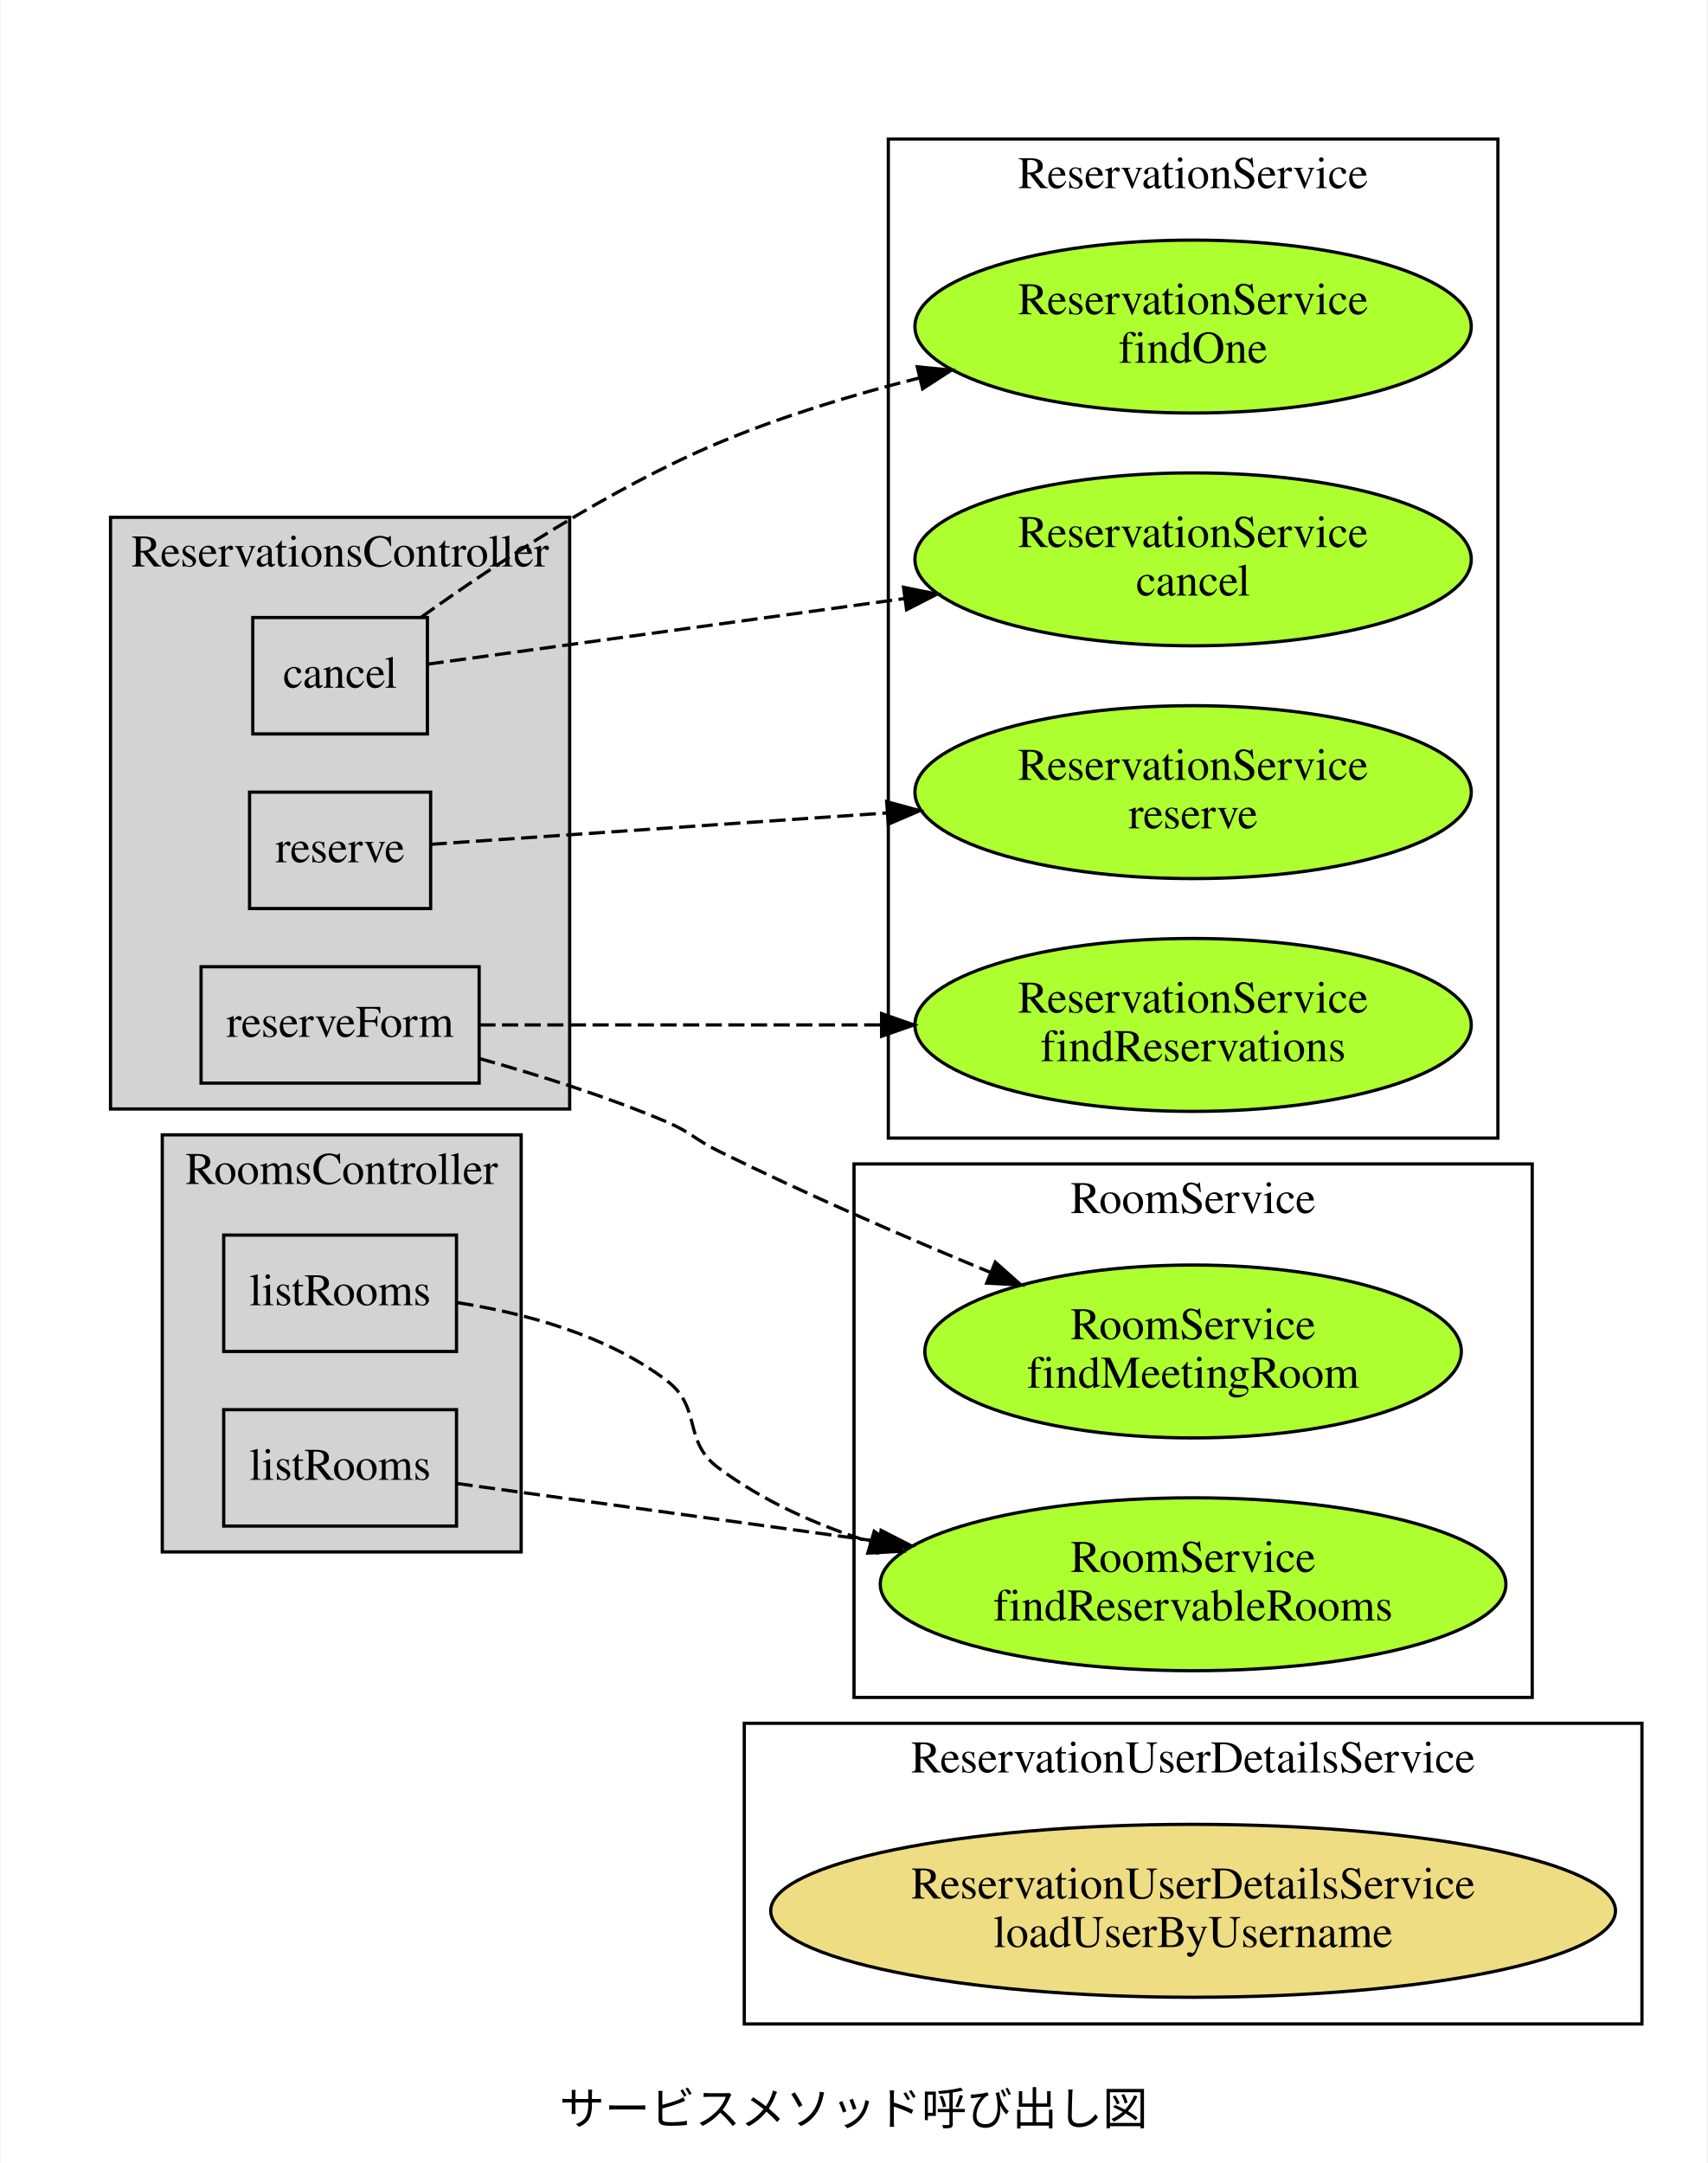
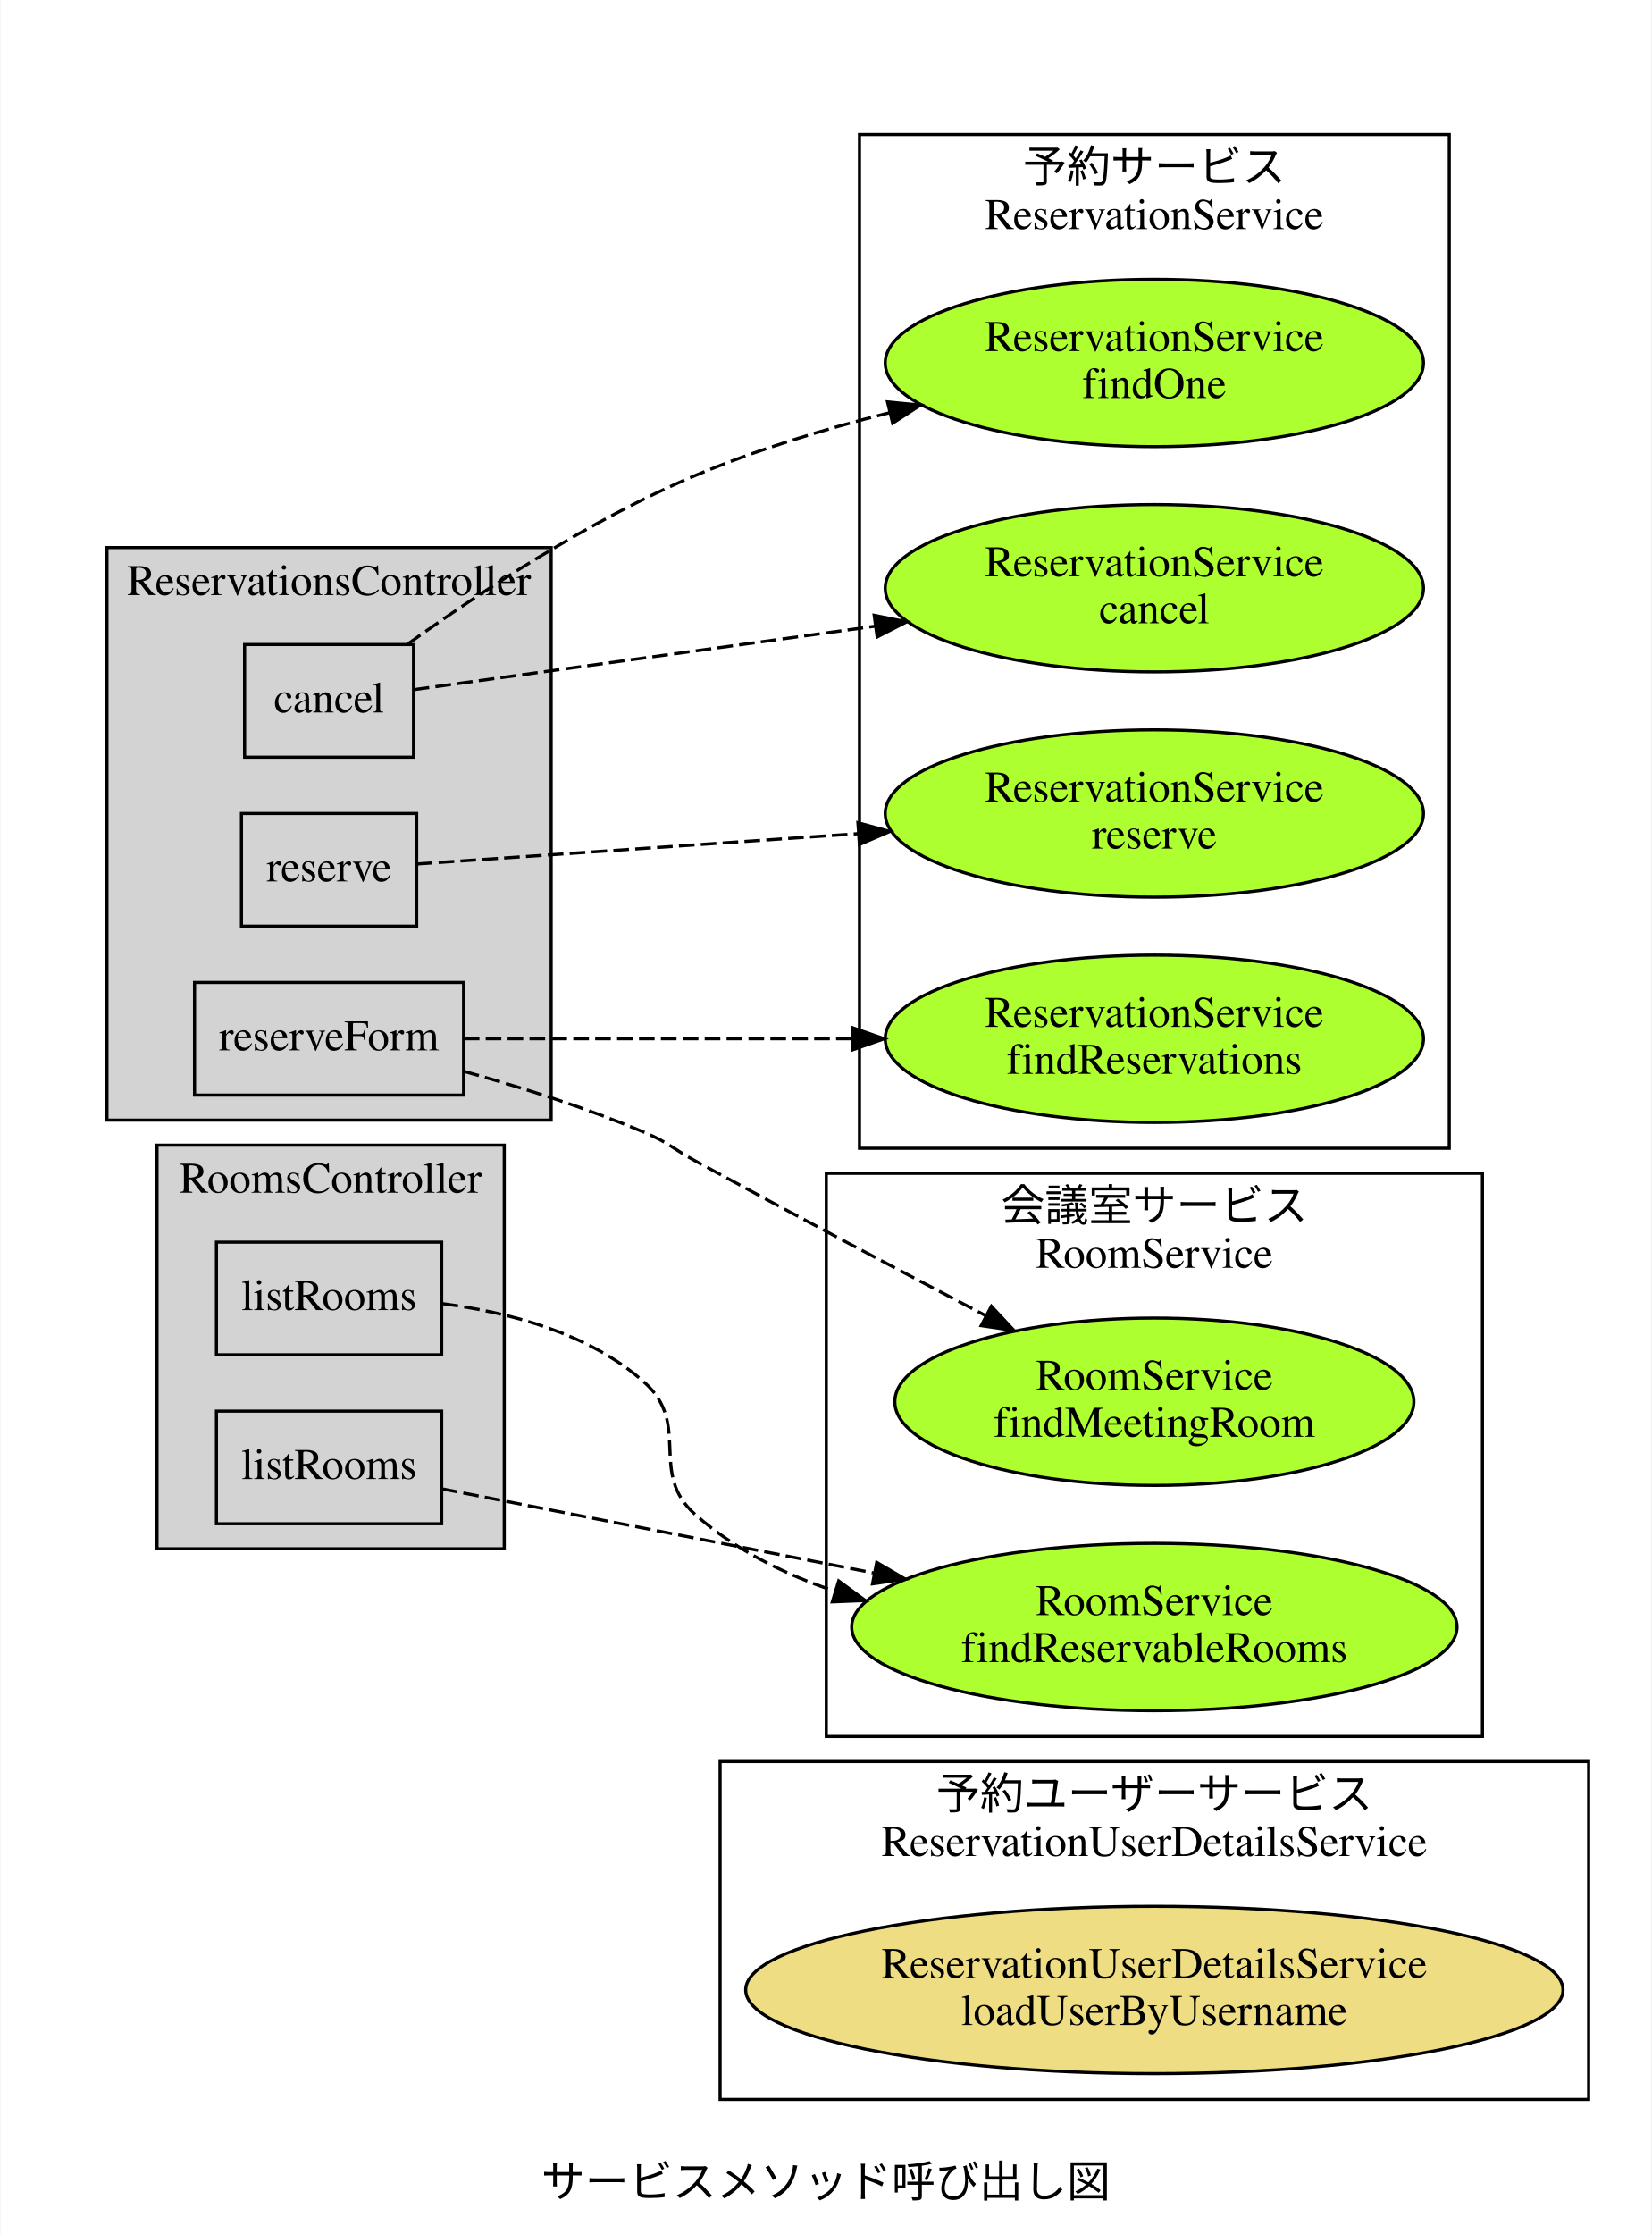
- <svg xmlns="http://www.w3.org/2000/svg" xmlns:xlink="http://www.w3.org/1999/xlink" width="528px" height="669px" viewBox="0.00 0.00 527.63 669.00">
-   <g id="graph0" class="graph" transform="scale(1.0 1.0) rotate(0) translate(4 665)">
-     <polygon fill="white" stroke="transparent" points="-4,4 -4,-665 523.63,-665 523.63,4 -4,4" />
+ <svg xmlns="http://www.w3.org/2000/svg" xmlns:xlink="http://www.w3.org/1999/xlink" width="528px" height="714px" viewBox="0.00 0.00 527.63 714.00">
+   <g id="graph0" class="graph" transform="scale(1.0 1.0) rotate(0) translate(4 710)">
+     <polygon fill="white" stroke="transparent" points="-4,4 -4,-710 523.63,-710 523.63,4 -4,4" />
    <text text-anchor="middle" x="259.81" y="-7.8" font-family="Times,serif" font-size="14.00">サービスメソッド呼び出し図</text>
    <g id="clust1" class="cluster">
</g>
    <g id="clust2" class="cluster">
-       <polygon fill="none" stroke="black" points="270.55,-313 270.55,-622 459.08,-622 459.08,-313 270.55,-313" />
-       <text text-anchor="middle" x="364.81" y="-606.8" font-family="Times,serif" font-size="14.00">ReservationService</text>
+       <polygon fill="none" stroke="black" points="270.55,-343 270.55,-667 459.08,-667 459.08,-343 270.55,-343" />
+       <text text-anchor="middle" x="364.81" y="-651.8" font-family="Times,serif" font-size="14.00">予約サービス</text>
+       <text text-anchor="middle" x="364.81" y="-636.8" font-family="Times,serif" font-size="14.00">ReservationService</text>
    </g>
    <g id="clust3" class="cluster">
-       <polygon fill="none" stroke="black" points="259.94,-140 259.94,-305 469.69,-305 469.69,-140 259.94,-140" />
-       <text text-anchor="middle" x="364.81" y="-289.8" font-family="Times,serif" font-size="14.00">RoomService</text>
+       <polygon fill="none" stroke="black" points="259.94,-155 259.94,-335 469.69,-335 469.69,-155 259.94,-155" />
+       <text text-anchor="middle" x="364.81" y="-319.8" font-family="Times,serif" font-size="14.00">会議室サービス</text>
+       <text text-anchor="middle" x="364.81" y="-304.8" font-family="Times,serif" font-size="14.00">RoomService</text>
    </g>
    <g id="clust4" class="cluster">
-       <polygon fill="none" stroke="black" points="226,-39 226,-132 503.63,-132 503.63,-39 226,-39" />
+       <polygon fill="none" stroke="black" points="226,-39 226,-147 503.63,-147 503.63,-39 226,-39" />
+       <text text-anchor="middle" x="364.81" y="-131.8" font-family="Times,serif" font-size="14.00">予約ユーザーサービス</text>
      <text text-anchor="middle" x="364.81" y="-116.8" font-family="Times,serif" font-size="14.00">ReservationUserDetailsService</text>
    </g>
    <g id="clust5" class="cluster">
</g>
    <g id="clust6" class="cluster">
-       <polygon fill="lightgrey" stroke="black" points="30,-322 30,-505 172,-505 172,-322 30,-322" />
-       <text text-anchor="middle" x="101" y="-489.8" font-family="Times,serif" font-size="14.00">ReservationsController</text>
+       <polygon fill="lightgrey" stroke="black" points="30,-352 30,-535 172,-535 172,-352 30,-352" />
+       <text text-anchor="middle" x="101" y="-519.8" font-family="Times,serif" font-size="14.00">ReservationsController</text>
    </g>
    <g id="clust7" class="cluster">
-       <polygon fill="lightgrey" stroke="black" points="46,-185 46,-314 157,-314 157,-185 46,-185" />
-       <text text-anchor="middle" x="101.5" y="-298.8" font-family="Times,serif" font-size="14.00">RoomsController</text>
+       <polygon fill="lightgrey" stroke="black" points="46,-215 46,-344 157,-344 157,-215 46,-215" />
+       <text text-anchor="middle" x="101.5" y="-328.8" font-family="Times,serif" font-size="14.00">RoomsController</text>
    </g>
    <g id="node1" class="node">
      <g id="a_node1">
        <a xlink:href="https://github.com/system-sekkei/library/tree/master/src/main/java/mrs/application/service/reservation/ReservationService.java" xlink:title="ReservationService.cancel(Reservation)">
-           <ellipse fill="greenyellow" stroke="black" cx="364.81" cy="-492" rx="86.03" ry="26.74" />
-           <text text-anchor="middle" x="364.81" y="-495.8" font-family="Times,serif" font-size="14.00">ReservationService</text>
-           <text text-anchor="middle" x="364.81" y="-480.8" font-family="Times,serif" font-size="14.00">cancel</text>
+           <ellipse fill="greenyellow" stroke="black" cx="364.81" cy="-522" rx="86.03" ry="26.74" />
+           <text text-anchor="middle" x="364.81" y="-525.8" font-family="Times,serif" font-size="14.00">ReservationService</text>
+           <text text-anchor="middle" x="364.81" y="-510.8" font-family="Times,serif" font-size="14.00">cancel</text>
        </a>
      </g>
    </g>
    <g id="node2" class="node">
      <g id="a_node2">
        <a xlink:href="https://github.com/system-sekkei/library/tree/master/src/main/java/mrs/application/service/reservation/ReservationService.java" xlink:title="ReservationService.findOne(Integer)">
-           <ellipse fill="greenyellow" stroke="black" cx="364.81" cy="-564" rx="86.03" ry="26.74" />
-           <text text-anchor="middle" x="364.81" y="-567.8" font-family="Times,serif" font-size="14.00">ReservationService</text>
-           <text text-anchor="middle" x="364.81" y="-552.8" font-family="Times,serif" font-size="14.00">findOne</text>
+           <ellipse fill="greenyellow" stroke="black" cx="364.81" cy="-594" rx="86.03" ry="26.74" />
+           <text text-anchor="middle" x="364.81" y="-597.8" font-family="Times,serif" font-size="14.00">ReservationService</text>
+           <text text-anchor="middle" x="364.81" y="-582.8" font-family="Times,serif" font-size="14.00">findOne</text>
        </a>
      </g>
    </g>
    <g id="node3" class="node">
      <g id="a_node3">
        <a xlink:href="https://github.com/system-sekkei/library/tree/master/src/main/java/mrs/application/service/reservation/ReservationService.java" xlink:title="ReservationService.findReservations(ReservableRoomId)">
-           <ellipse fill="greenyellow" stroke="black" cx="364.81" cy="-348" rx="86.03" ry="26.74" />
-           <text text-anchor="middle" x="364.81" y="-351.8" font-family="Times,serif" font-size="14.00">ReservationService</text>
-           <text text-anchor="middle" x="364.81" y="-336.8" font-family="Times,serif" font-size="14.00">findReservations</text>
+           <ellipse fill="greenyellow" stroke="black" cx="364.81" cy="-378" rx="86.03" ry="26.74" />
+           <text text-anchor="middle" x="364.81" y="-381.8" font-family="Times,serif" font-size="14.00">ReservationService</text>
+           <text text-anchor="middle" x="364.81" y="-366.8" font-family="Times,serif" font-size="14.00">findReservations</text>
        </a>
      </g>
    </g>
    <g id="node4" class="node">
      <g id="a_node4">
        <a xlink:href="https://github.com/system-sekkei/library/tree/master/src/main/java/mrs/application/service/reservation/ReservationService.java" xlink:title="ReservationService.reserve(Reservation)">
-           <ellipse fill="greenyellow" stroke="black" cx="364.81" cy="-420" rx="86.03" ry="26.74" />
-           <text text-anchor="middle" x="364.81" y="-423.8" font-family="Times,serif" font-size="14.00">ReservationService</text>
-           <text text-anchor="middle" x="364.81" y="-408.8" font-family="Times,serif" font-size="14.00">reserve</text>
+           <ellipse fill="greenyellow" stroke="black" cx="364.81" cy="-450" rx="86.03" ry="26.74" />
+           <text text-anchor="middle" x="364.81" y="-453.8" font-family="Times,serif" font-size="14.00">ReservationService</text>
+           <text text-anchor="middle" x="364.81" y="-438.8" font-family="Times,serif" font-size="14.00">reserve</text>
        </a>
      </g>
    </g>
    <g id="node5" class="node">
      <g id="a_node5">
        <a xlink:href="https://github.com/system-sekkei/library/tree/master/src/main/java/mrs/application/service/room/RoomService.java" xlink:title="RoomService.findMeetingRoom(Integer)">
-           <ellipse fill="greenyellow" stroke="black" cx="364.81" cy="-247" rx="82.96" ry="26.74" />
-           <text text-anchor="middle" x="364.81" y="-250.8" font-family="Times,serif" font-size="14.00">RoomService</text>
-           <text text-anchor="middle" x="364.81" y="-235.8" font-family="Times,serif" font-size="14.00">findMeetingRoom</text>
+           <ellipse fill="greenyellow" stroke="black" cx="364.81" cy="-262" rx="82.96" ry="26.74" />
+           <text text-anchor="middle" x="364.81" y="-265.8" font-family="Times,serif" font-size="14.00">RoomService</text>
+           <text text-anchor="middle" x="364.81" y="-250.8" font-family="Times,serif" font-size="14.00">findMeetingRoom</text>
        </a>
      </g>
    </g>
    <g id="node6" class="node">
      <g id="a_node6">
        <a xlink:href="https://github.com/system-sekkei/library/tree/master/src/main/java/mrs/application/service/room/RoomService.java" xlink:title="RoomService.findReservableRooms(LocalDate)">
-           <ellipse fill="greenyellow" stroke="black" cx="364.81" cy="-175" rx="96.75" ry="26.74" />
-           <text text-anchor="middle" x="364.81" y="-178.8" font-family="Times,serif" font-size="14.00">RoomService</text>
-           <text text-anchor="middle" x="364.81" y="-163.8" font-family="Times,serif" font-size="14.00">findReservableRooms</text>
+           <ellipse fill="greenyellow" stroke="black" cx="364.81" cy="-190" rx="96.75" ry="26.74" />
+           <text text-anchor="middle" x="364.81" y="-193.8" font-family="Times,serif" font-size="14.00">RoomService</text>
+           <text text-anchor="middle" x="364.81" y="-178.8" font-family="Times,serif" font-size="14.00">findReservableRooms</text>
        </a>
      </g>
    </g>
    <g id="node7" class="node">
      <g id="a_node7">
        <a xlink:href="https://github.com/system-sekkei/library/tree/master/src/main/java/mrs/application/service/user/ReservationUserDetailsService.java" xlink:title="ReservationUserDetailsService.loadUserByUsername(String)">
          <ellipse fill="#eedd82" stroke="black" cx="364.81" cy="-74" rx="130.63" ry="26.74" />
          <text text-anchor="middle" x="364.81" y="-77.8" font-family="Times,serif" font-size="14.00">ReservationUserDetailsService</text>
          <text text-anchor="middle" x="364.81" y="-62.8" font-family="Times,serif" font-size="14.00">loadUserByUsername</text>
        </a>
      </g>
    </g>
    <g id="node8" class="node">
-       <polygon fill="lightgray" stroke="black" points="128,-474 74,-474 74,-438 128,-438 128,-474" />
-       <text text-anchor="middle" x="101" y="-452.3" font-family="Times,serif" font-size="14.00">cancel</text>
+       <polygon fill="lightgray" stroke="black" points="128,-504 74,-504 74,-468 128,-468 128,-504" />
+       <text text-anchor="middle" x="101" y="-482.3" font-family="Times,serif" font-size="14.00">cancel</text>
    </g>
    <g id="edge1" class="edge">
-       <path fill="none" stroke="black" stroke-dasharray="5,2" d="M128.06,-459.58C162.2,-464.28 223.78,-472.74 275.44,-479.85" />
-       <polygon fill="black" stroke="black" points="275.25,-483.35 285.63,-481.25 276.2,-476.42 275.25,-483.35" />
+       <path fill="none" stroke="black" stroke-dasharray="5,2" d="M128.06,-489.58C162.2,-494.28 223.78,-502.74 275.44,-509.85" />
+       <polygon fill="black" stroke="black" points="275.25,-513.35 285.63,-511.25 276.2,-506.42 275.25,-513.35" />
    </g>
    <g id="edge2" class="edge">
-       <path fill="none" stroke="black" stroke-dasharray="5,2" d="M126.11,-474.12C148.76,-490.35 184.14,-513.73 218,-528 237.6,-536.26 259.52,-542.91 280.29,-548.14" />
-       <polygon fill="black" stroke="black" points="279.51,-551.55 290.05,-550.52 281.16,-544.75 279.51,-551.55" />
+       <path fill="none" stroke="black" stroke-dasharray="5,2" d="M126.11,-504.12C148.76,-520.35 184.14,-543.73 218,-558 237.6,-566.26 259.52,-572.91 280.29,-578.14" />
+       <polygon fill="black" stroke="black" points="279.51,-581.55 290.05,-580.52 281.16,-574.75 279.51,-581.55" />
    </g>
    <g id="node9" class="node">
-       <polygon fill="lightgray" stroke="black" points="129,-420 73,-420 73,-384 129,-384 129,-420" />
-       <text text-anchor="middle" x="101" y="-398.3" font-family="Times,serif" font-size="14.00">reserve</text>
+       <polygon fill="lightgray" stroke="black" points="144,-396 58,-396 58,-360 144,-360 144,-396" />
+       <text text-anchor="middle" x="101" y="-374.3" font-family="Times,serif" font-size="14.00">reserveForm</text>
+     </g>
+     <g id="edge3" class="edge">
+       <path fill="none" stroke="black" stroke-dasharray="5,2" d="M144.07,-378C177.52,-378 225.63,-378 268.32,-378" />
+       <polygon fill="black" stroke="black" points="268.47,-381.5 278.47,-378 268.47,-374.5 268.47,-381.5" />
+     </g>
+     <g id="edge5" class="edge">
+       <path fill="none" stroke="black" stroke-dasharray="5,2" d="M144.08,-367.6C162.22,-362.56 183.48,-355.87 202,-348 209.51,-344.81 210.84,-342.91 218,-339 248.6,-322.32 283.07,-304.09 310.81,-289.56" />
+       <polygon fill="black" stroke="black" points="312.71,-292.52 319.95,-284.78 309.46,-286.31 312.71,-292.52" />
+     </g>
+     <g id="node10" class="node">
+       <polygon fill="lightgray" stroke="black" points="129,-450 73,-450 73,-414 129,-414 129,-450" />
+       <text text-anchor="middle" x="101" y="-428.3" font-family="Times,serif" font-size="14.00">reserve</text>
    </g>
    <g id="edge4" class="edge">
-       <path fill="none" stroke="black" stroke-dasharray="5,2" d="M129.03,-403.86C162.16,-406.14 220.05,-410.12 270.05,-413.55" />
-       <polygon fill="black" stroke="black" points="270.05,-417.06 280.26,-414.26 270.53,-410.08 270.05,-417.06" />
-     </g>
-     <g id="node10" class="node">
-       <polygon fill="lightgray" stroke="black" points="144,-366 58,-366 58,-330 144,-330 144,-366" />
-       <text text-anchor="middle" x="101" y="-344.3" font-family="Times,serif" font-size="14.00">reserveForm</text>
-     </g>
-     <g id="edge3" class="edge">
-       <path fill="none" stroke="black" stroke-dasharray="5,2" d="M144.07,-348C177.52,-348 225.63,-348 268.32,-348" />
-       <polygon fill="black" stroke="black" points="268.47,-351.5 278.47,-348 268.47,-344.5 268.47,-351.5" />
-     </g>
-     <g id="edge5" class="edge">
-       <path fill="none" stroke="black" stroke-dasharray="5,2" d="M144.08,-337.6C162.22,-332.56 183.48,-325.87 202,-318 209.51,-314.81 210.68,-312.6 218,-309 245.15,-295.64 275.89,-282.32 302.12,-271.46" />
-       <polygon fill="black" stroke="black" points="303.64,-274.62 311.56,-267.58 300.98,-268.15 303.64,-274.62" />
+       <path fill="none" stroke="black" stroke-dasharray="5,2" d="M129.03,-433.86C162.16,-436.14 220.05,-440.12 270.05,-443.55" />
+       <polygon fill="black" stroke="black" points="270.05,-447.06 280.26,-444.26 270.53,-440.08 270.05,-447.06" />
    </g>
    <g id="node11" class="node">
-       <polygon fill="lightgray" stroke="black" points="137,-283 65,-283 65,-247 137,-247 137,-283" />
-       <text text-anchor="middle" x="101" y="-261.3" font-family="Times,serif" font-size="14.00">listRooms</text>
+       <polygon fill="lightgray" stroke="black" points="137,-259 65,-259 65,-223 137,-223 137,-259" />
+       <text text-anchor="middle" x="101" y="-237.3" font-family="Times,serif" font-size="14.00">listRooms</text>
+     </g>
+     <g id="edge6" class="edge">
+       <path fill="none" stroke="black" stroke-dasharray="5,2" d="M137.04,-234.17C172.23,-227.32 227.87,-216.48 275.24,-207.25" />
+       <polygon fill="black" stroke="black" points="276.06,-210.66 285.21,-205.31 274.72,-203.79 276.06,-210.66" />
+     </g>
+     <g id="node12" class="node">
+       <polygon fill="lightgray" stroke="black" points="137,-313 65,-313 65,-277 137,-277 137,-313" />
+       <text text-anchor="middle" x="101" y="-291.3" font-family="Times,serif" font-size="14.00">listRooms</text>
    </g>
    <g id="edge7" class="edge">
-       <path fill="none" stroke="black" stroke-dasharray="5,2" d="M137.3,-262.1C157.89,-258.89 183.39,-252.14 202,-238 213.11,-229.56 206.8,-219.32 218,-211 231.82,-200.73 248.22,-193.36 264.94,-188.09" />
-       <polygon fill="black" stroke="black" points="266.18,-191.37 274.8,-185.21 264.22,-184.65 266.18,-191.37" />
-     </g>
-     <g id="node12" class="node">
-       <polygon fill="lightgray" stroke="black" points="137,-229 65,-229 65,-193 137,-193 137,-229" />
-       <text text-anchor="middle" x="101" y="-207.3" font-family="Times,serif" font-size="14.00">listRooms</text>
-     </g>
-     <g id="edge6" class="edge">
-       <path fill="none" stroke="black" stroke-dasharray="5,2" d="M137.04,-206.18C170.4,-201.59 222.15,-194.48 267.8,-188.2" />
-       <polygon fill="black" stroke="black" points="268.31,-191.67 277.74,-186.84 267.36,-184.73 268.31,-191.67" />
+       <path fill="none" stroke="black" stroke-dasharray="5,2" d="M137.27,-293.34C158.36,-290.6 184.4,-283.92 202,-268 216.81,-254.6 203.04,-239.24 218,-226 230.73,-214.73 246.44,-206.87 262.78,-201.41" />
+       <polygon fill="black" stroke="black" points="263.91,-204.72 272.45,-198.46 261.87,-198.03 263.91,-204.72" />
    </g>
  </g>
</svg>
